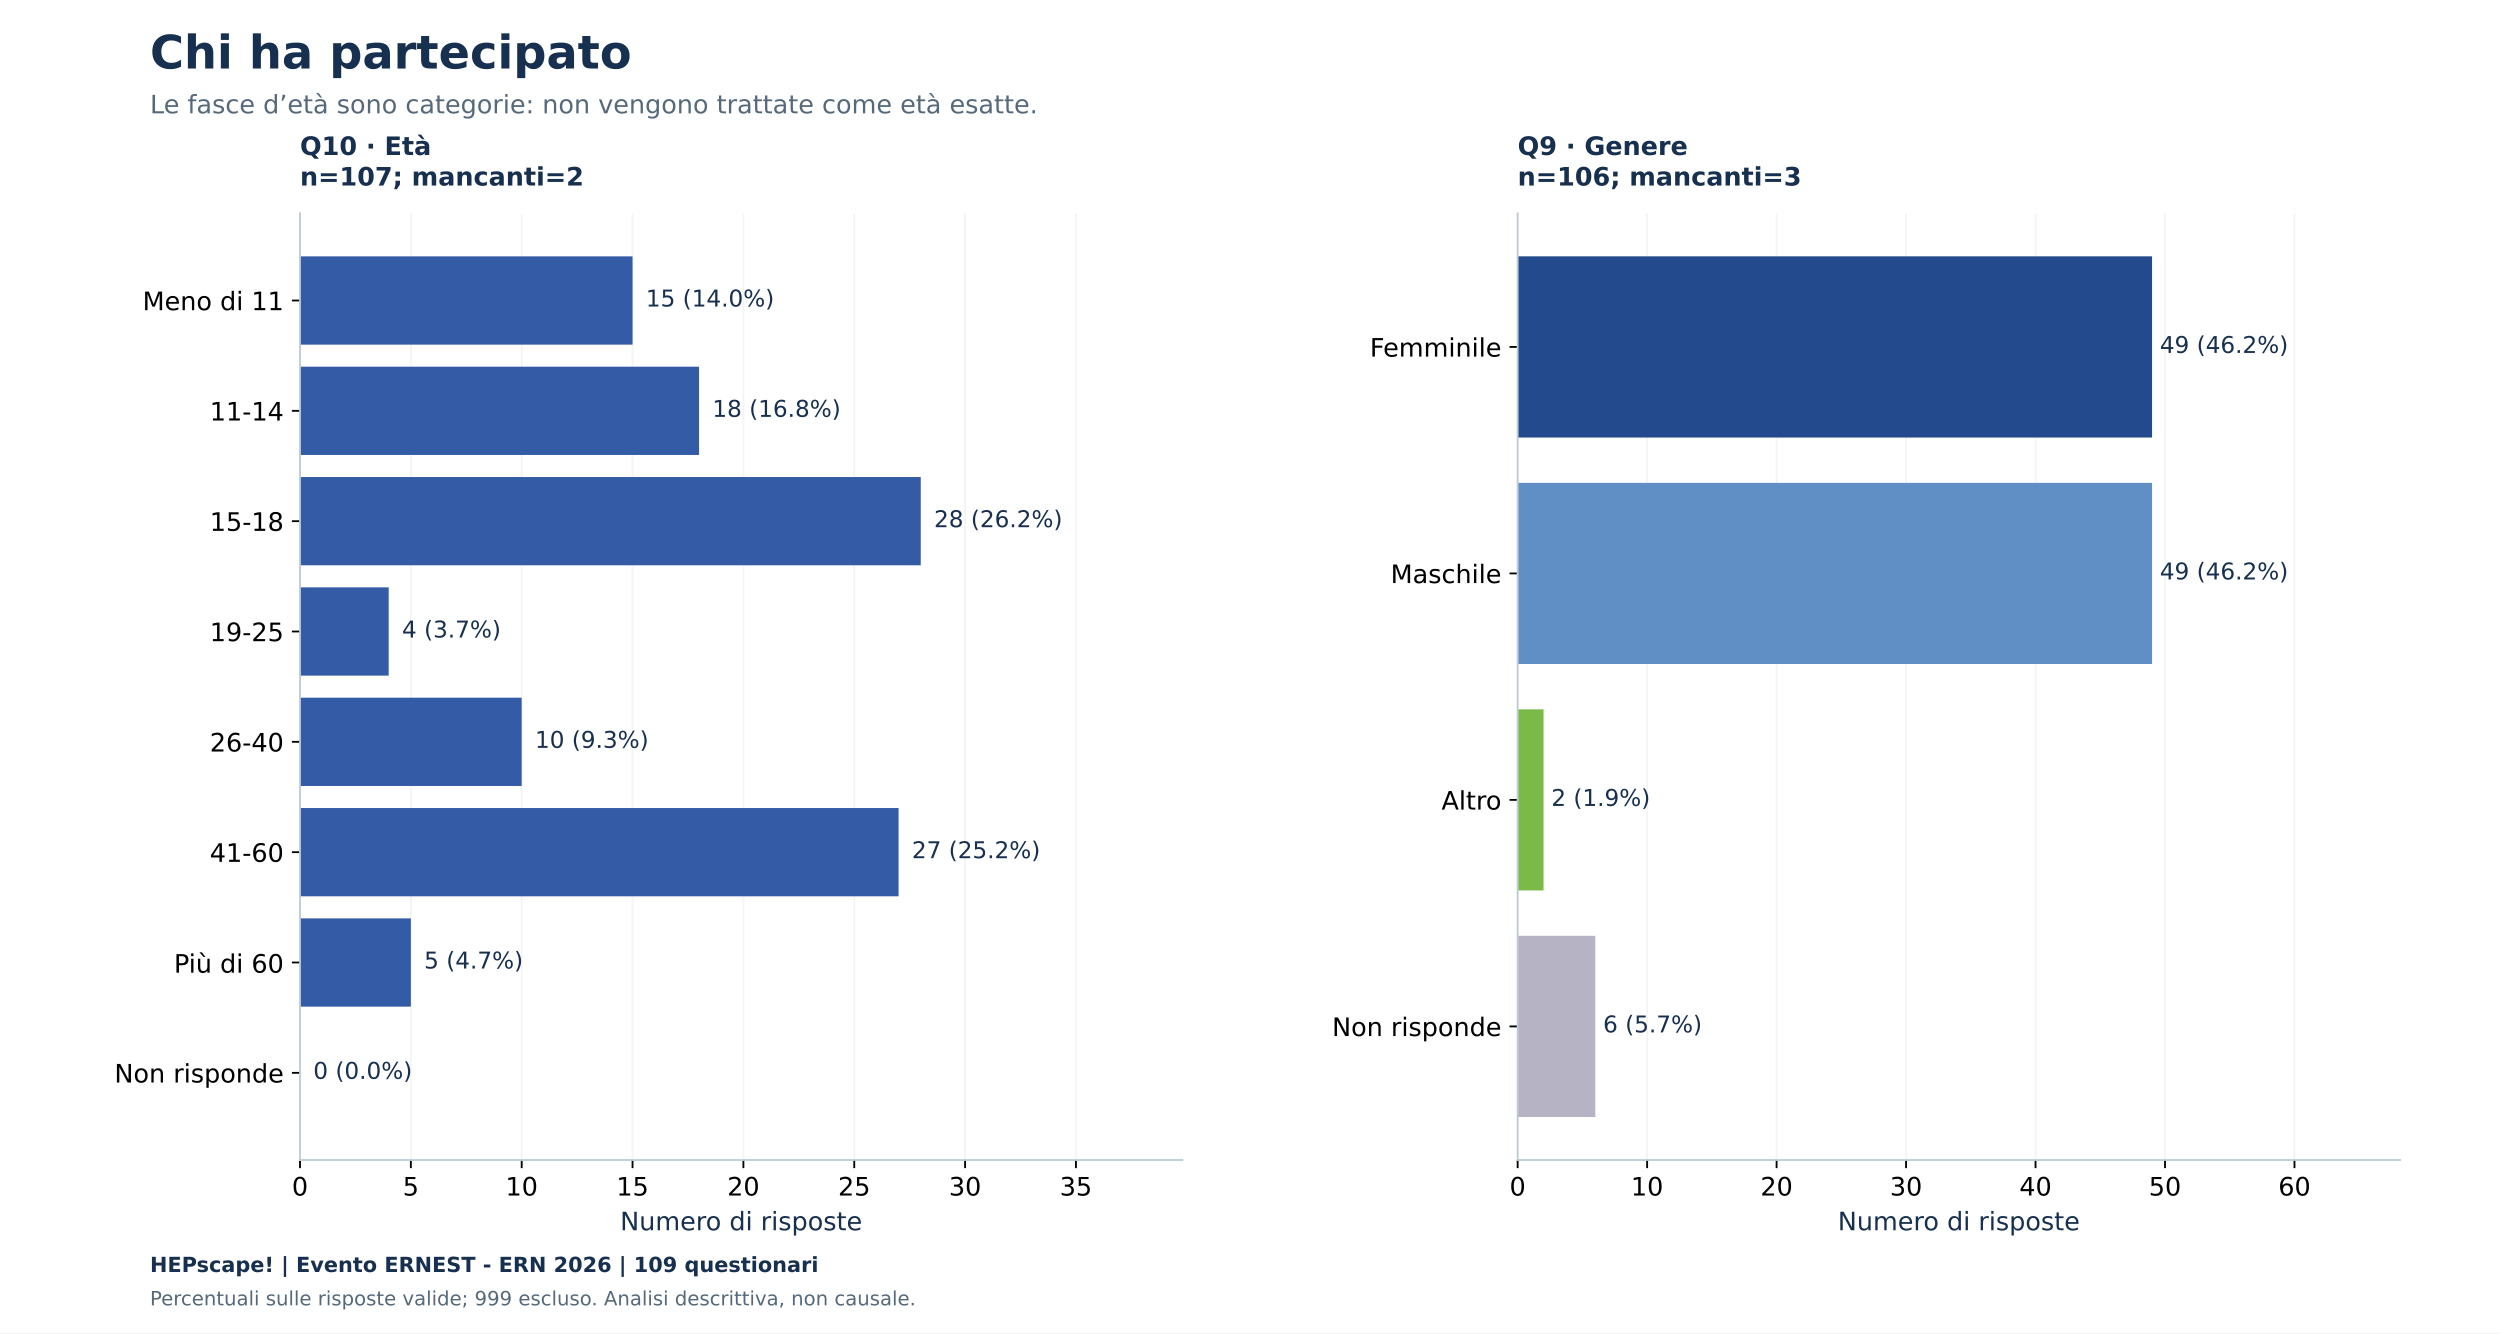
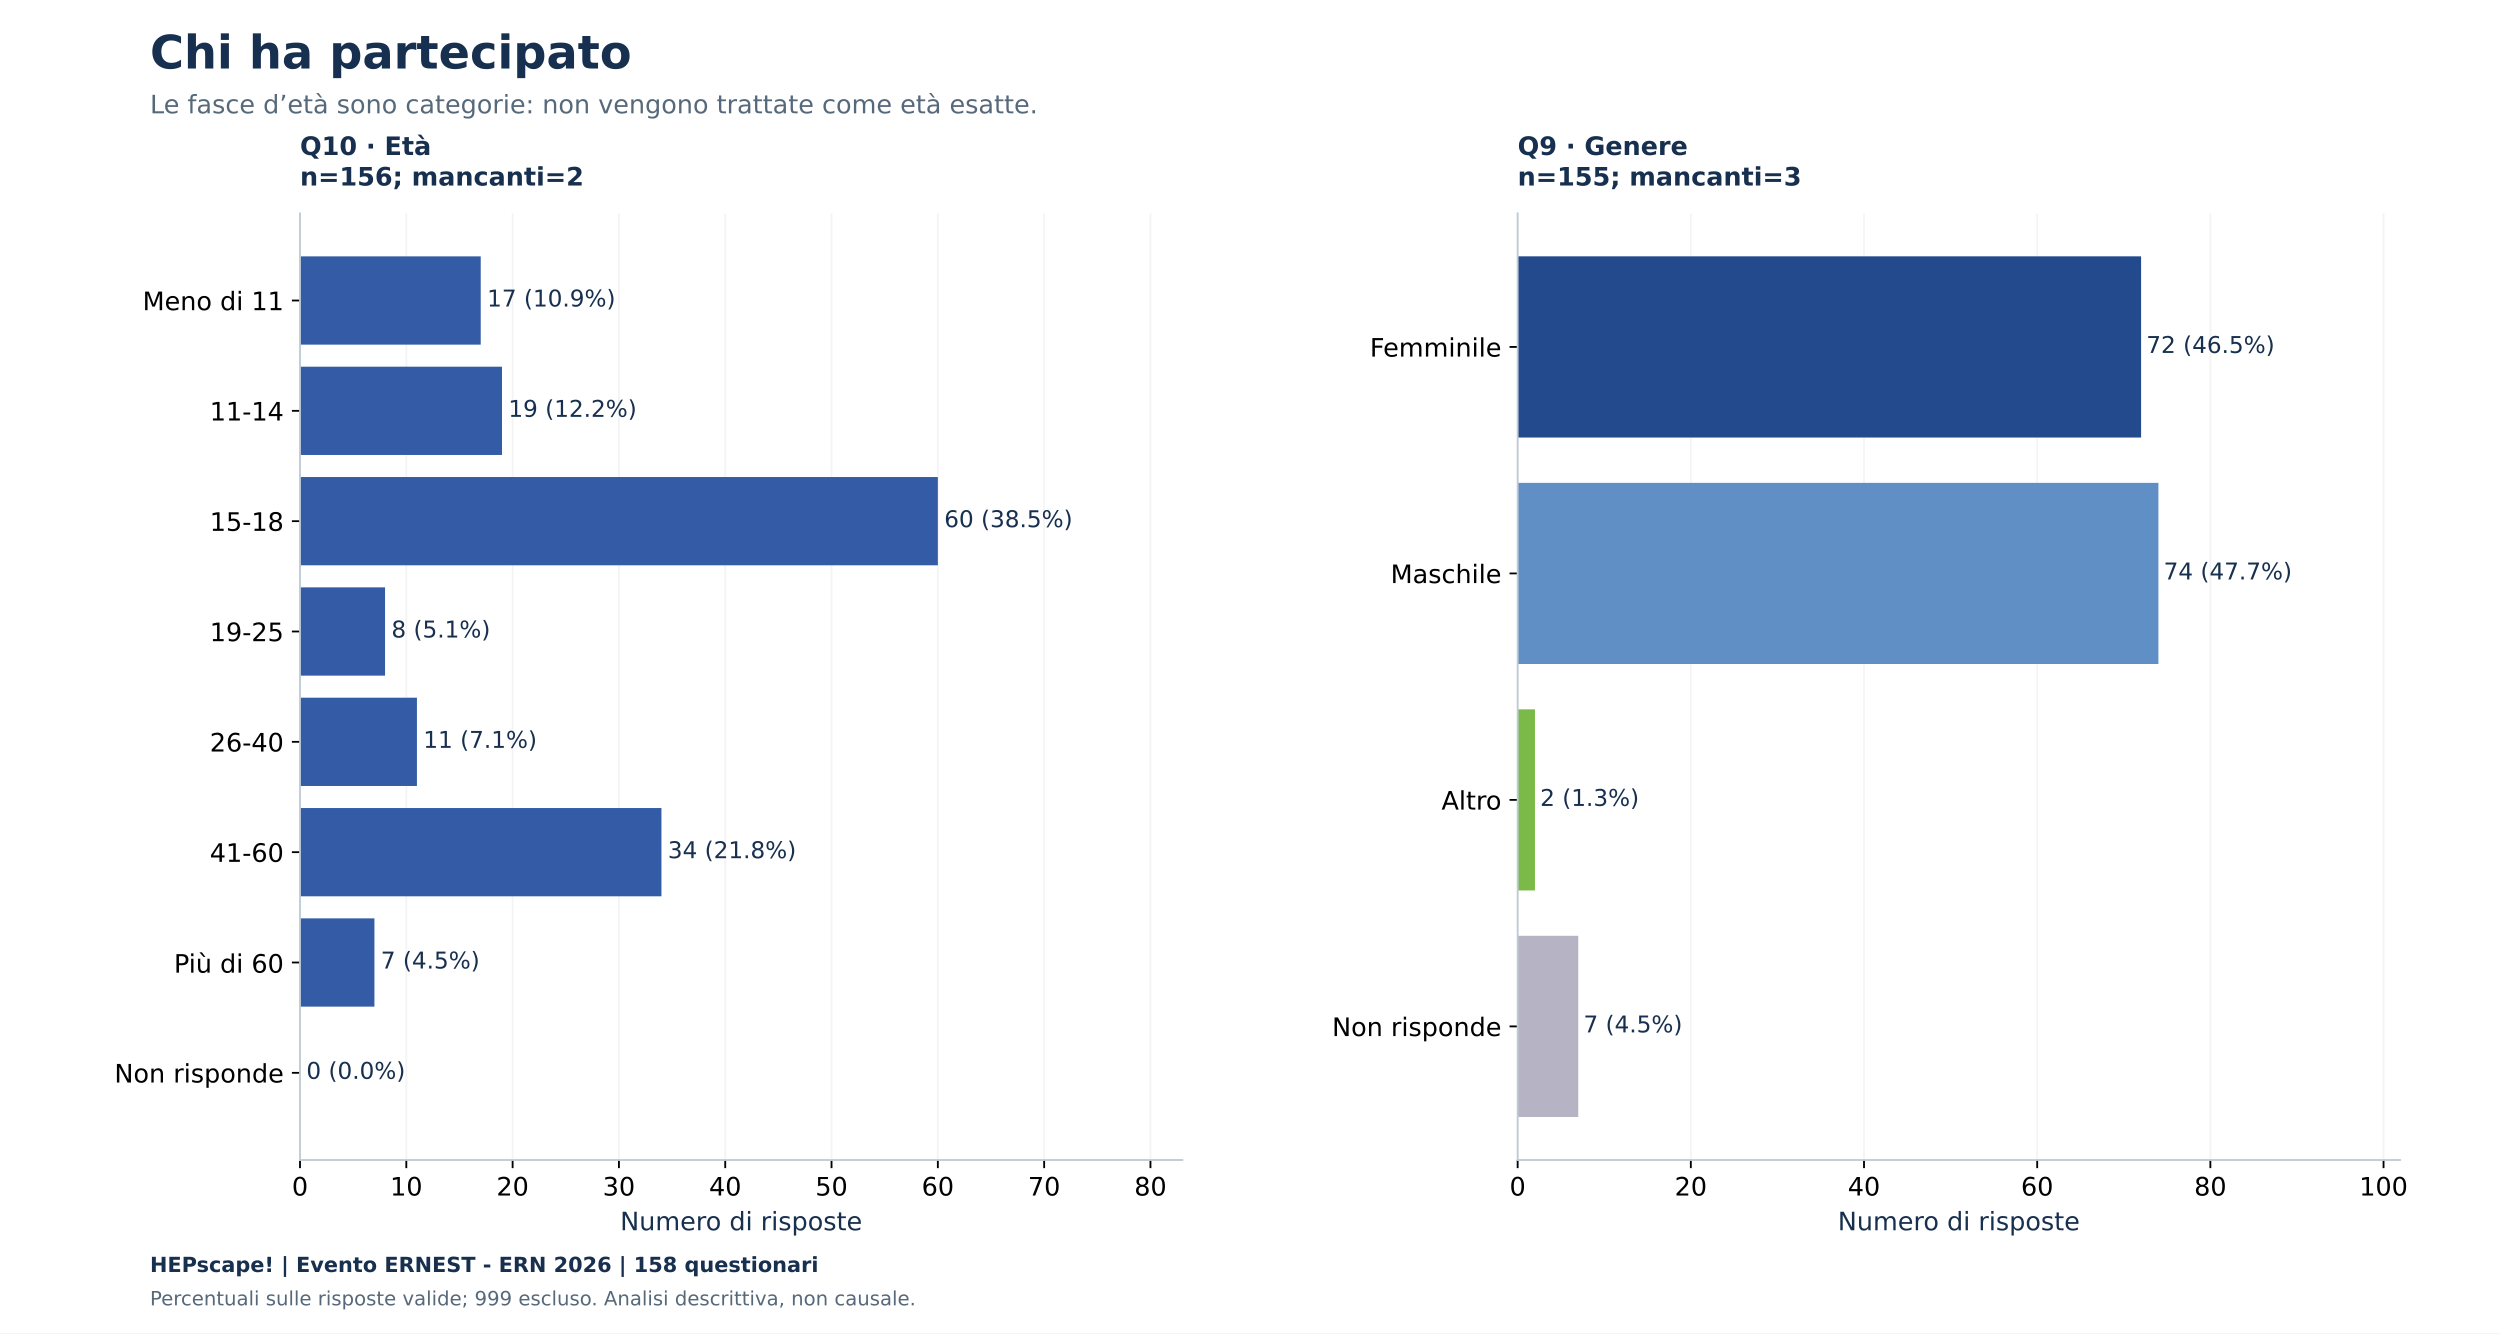
<svg xmlns="http://www.w3.org/2000/svg" xmlns:xlink="http://www.w3.org/1999/xlink" width="1080pt" height="576pt" viewBox="0 0 1080 576" version="1.1">
  <defs>
    <style type="text/css">*{stroke-linejoin: round; stroke-linecap: butt}</style>
  </defs>
  <g id="figure_1">
    <g id="patch_1">
      <path d="M 0 576  L 1080 576  L 1080 0  L 0 0  z " style="fill: #ffffff" />
    </g>
    <g id="axes_1">
      <g id="patch_2">
        <path d="M 129.6 501.12  L 510.776 501.12  L 510.776 92.16  L 129.6 92.16  z " style="fill: #ffffff" />
      </g>
      <g id="matplotlib.axis_1">
        <g id="xtick_1">
          <g id="line2d_1">
-             <path d="M 129.6 501.12  L 129.6 92.16  " clip-path="url(#p96bc0b0696)" style="fill: none; stroke: #b0b0b0; stroke-opacity: 0.13; stroke-width: 0.8; stroke-linecap: square" />
+             <path d="M 129.6 501.12  L 129.6 92.16  " clip-path="url(#p8349247cd6)" style="fill: none; stroke: #b0b0b0; stroke-opacity: 0.13; stroke-width: 0.8; stroke-linecap: square" />
          </g>
          <g id="line2d_2">
            <defs>
-               <path id="m8a4fae29ec" d="M 0 0  L 0 3.5  " style="stroke: #000000; stroke-width: 0.8" />
+               <path id="md4c131c190" d="M 0 0  L 0 3.5  " style="stroke: #000000; stroke-width: 0.8" />
            </defs>
            <g>
-               <use xlink:href="#m8a4fae29ec" x="129.6" y="501.12" style="stroke: #000000; stroke-width: 0.8" />
+               <use xlink:href="#md4c131c190" x="129.6" y="501.12" style="stroke: #000000; stroke-width: 0.8" />
            </g>
          </g>
          <g id="text_1">
            <text style="font-size: 11px; font-family: 'DejaVu Sans'; text-anchor: middle" x="129.6" y="516.477" transform="rotate(-0 129.6 516.4774)">0</text>
          </g>
        </g>
        <g id="xtick_2">
          <g id="line2d_3">
-             <path d="M 177.486 501.12  L 177.486 92.16  " clip-path="url(#p96bc0b0696)" style="fill: none; stroke: #b0b0b0; stroke-opacity: 0.13; stroke-width: 0.8; stroke-linecap: square" />
+             <path d="M 175.525 501.12  L 175.525 92.16  " clip-path="url(#p8349247cd6)" style="fill: none; stroke: #b0b0b0; stroke-opacity: 0.13; stroke-width: 0.8; stroke-linecap: square" />
          </g>
          <g id="line2d_4">
            <g>
-               <use xlink:href="#m8a4fae29ec" x="177.486" y="501.12" style="stroke: #000000; stroke-width: 0.8" />
+               <use xlink:href="#md4c131c190" x="175.525" y="501.12" style="stroke: #000000; stroke-width: 0.8" />
            </g>
          </g>
          <g id="text_2">
-             <text style="font-size: 11px; font-family: 'DejaVu Sans'; text-anchor: middle" x="177.486" y="516.477" transform="rotate(-0 177.4865 516.4774)">5</text>
+             <text style="font-size: 11px; font-family: 'DejaVu Sans'; text-anchor: middle" x="175.525" y="516.477" transform="rotate(-0 175.5249 516.4774)">10</text>
          </g>
        </g>
        <g id="xtick_3">
          <g id="line2d_5">
-             <path d="M 225.373 501.12  L 225.373 92.16  " clip-path="url(#p96bc0b0696)" style="fill: none; stroke: #b0b0b0; stroke-opacity: 0.13; stroke-width: 0.8; stroke-linecap: square" />
+             <path d="M 221.45 501.12  L 221.45 92.16  " clip-path="url(#p8349247cd6)" style="fill: none; stroke: #b0b0b0; stroke-opacity: 0.13; stroke-width: 0.8; stroke-linecap: square" />
          </g>
          <g id="line2d_6">
            <g>
-               <use xlink:href="#m8a4fae29ec" x="225.373" y="501.12" style="stroke: #000000; stroke-width: 0.8" />
+               <use xlink:href="#md4c131c190" x="221.45" y="501.12" style="stroke: #000000; stroke-width: 0.8" />
            </g>
          </g>
          <g id="text_3">
-             <text style="font-size: 11px; font-family: 'DejaVu Sans'; text-anchor: middle" x="225.373" y="516.477" transform="rotate(-0 225.373 516.4774)">10</text>
+             <text style="font-size: 11px; font-family: 'DejaVu Sans'; text-anchor: middle" x="221.45" y="516.477" transform="rotate(-0 221.4498 516.4774)">20</text>
          </g>
        </g>
        <g id="xtick_4">
          <g id="line2d_7">
-             <path d="M 273.259 501.12  L 273.259 92.16  " clip-path="url(#p96bc0b0696)" style="fill: none; stroke: #b0b0b0; stroke-opacity: 0.13; stroke-width: 0.8; stroke-linecap: square" />
+             <path d="M 267.375 501.12  L 267.375 92.16  " clip-path="url(#p8349247cd6)" style="fill: none; stroke: #b0b0b0; stroke-opacity: 0.13; stroke-width: 0.8; stroke-linecap: square" />
          </g>
          <g id="line2d_8">
            <g>
-               <use xlink:href="#m8a4fae29ec" x="273.259" y="501.12" style="stroke: #000000; stroke-width: 0.8" />
+               <use xlink:href="#md4c131c190" x="267.375" y="501.12" style="stroke: #000000; stroke-width: 0.8" />
            </g>
          </g>
          <g id="text_4">
-             <text style="font-size: 11px; font-family: 'DejaVu Sans'; text-anchor: middle" x="273.259" y="516.477" transform="rotate(-0 273.2595 516.4774)">15</text>
+             <text style="font-size: 11px; font-family: 'DejaVu Sans'; text-anchor: middle" x="267.375" y="516.477" transform="rotate(-0 267.3746 516.4774)">30</text>
          </g>
        </g>
        <g id="xtick_5">
          <g id="line2d_9">
-             <path d="M 321.146 501.12  L 321.146 92.16  " clip-path="url(#p96bc0b0696)" style="fill: none; stroke: #b0b0b0; stroke-opacity: 0.13; stroke-width: 0.8; stroke-linecap: square" />
+             <path d="M 313.3 501.12  L 313.3 92.16  " clip-path="url(#p8349247cd6)" style="fill: none; stroke: #b0b0b0; stroke-opacity: 0.13; stroke-width: 0.8; stroke-linecap: square" />
          </g>
          <g id="line2d_10">
            <g>
-               <use xlink:href="#m8a4fae29ec" x="321.146" y="501.12" style="stroke: #000000; stroke-width: 0.8" />
+               <use xlink:href="#md4c131c190" x="313.3" y="501.12" style="stroke: #000000; stroke-width: 0.8" />
            </g>
          </g>
          <g id="text_5">
-             <text style="font-size: 11px; font-family: 'DejaVu Sans'; text-anchor: middle" x="321.146" y="516.477" transform="rotate(-0 321.146 516.4774)">20</text>
+             <text style="font-size: 11px; font-family: 'DejaVu Sans'; text-anchor: middle" x="313.3" y="516.477" transform="rotate(-0 313.2995 516.4774)">40</text>
          </g>
        </g>
        <g id="xtick_6">
          <g id="line2d_11">
-             <path d="M 369.032 501.12  L 369.032 92.16  " clip-path="url(#p96bc0b0696)" style="fill: none; stroke: #b0b0b0; stroke-opacity: 0.13; stroke-width: 0.8; stroke-linecap: square" />
+             <path d="M 359.224 501.12  L 359.224 92.16  " clip-path="url(#p8349247cd6)" style="fill: none; stroke: #b0b0b0; stroke-opacity: 0.13; stroke-width: 0.8; stroke-linecap: square" />
          </g>
          <g id="line2d_12">
            <g>
-               <use xlink:href="#m8a4fae29ec" x="369.032" y="501.12" style="stroke: #000000; stroke-width: 0.8" />
+               <use xlink:href="#md4c131c190" x="359.224" y="501.12" style="stroke: #000000; stroke-width: 0.8" />
            </g>
          </g>
          <g id="text_6">
-             <text style="font-size: 11px; font-family: 'DejaVu Sans'; text-anchor: middle" x="369.032" y="516.477" transform="rotate(-0 369.0325 516.4774)">25</text>
+             <text style="font-size: 11px; font-family: 'DejaVu Sans'; text-anchor: middle" x="359.224" y="516.477" transform="rotate(-0 359.2244 516.4774)">50</text>
          </g>
        </g>
        <g id="xtick_7">
          <g id="line2d_13">
-             <path d="M 416.919 501.12  L 416.919 92.16  " clip-path="url(#p96bc0b0696)" style="fill: none; stroke: #b0b0b0; stroke-opacity: 0.13; stroke-width: 0.8; stroke-linecap: square" />
+             <path d="M 405.149 501.12  L 405.149 92.16  " clip-path="url(#p8349247cd6)" style="fill: none; stroke: #b0b0b0; stroke-opacity: 0.13; stroke-width: 0.8; stroke-linecap: square" />
          </g>
          <g id="line2d_14">
            <g>
-               <use xlink:href="#m8a4fae29ec" x="416.919" y="501.12" style="stroke: #000000; stroke-width: 0.8" />
+               <use xlink:href="#md4c131c190" x="405.149" y="501.12" style="stroke: #000000; stroke-width: 0.8" />
            </g>
          </g>
          <g id="text_7">
-             <text style="font-size: 11px; font-family: 'DejaVu Sans'; text-anchor: middle" x="416.919" y="516.477" transform="rotate(-0 416.9189 516.4774)">30</text>
+             <text style="font-size: 11px; font-family: 'DejaVu Sans'; text-anchor: middle" x="405.149" y="516.477" transform="rotate(-0 405.1493 516.4774)">60</text>
          </g>
        </g>
        <g id="xtick_8">
          <g id="line2d_15">
-             <path d="M 464.805 501.12  L 464.805 92.16  " clip-path="url(#p96bc0b0696)" style="fill: none; stroke: #b0b0b0; stroke-opacity: 0.13; stroke-width: 0.8; stroke-linecap: square" />
+             <path d="M 451.074 501.12  L 451.074 92.16  " clip-path="url(#p8349247cd6)" style="fill: none; stroke: #b0b0b0; stroke-opacity: 0.13; stroke-width: 0.8; stroke-linecap: square" />
          </g>
          <g id="line2d_16">
            <g>
-               <use xlink:href="#m8a4fae29ec" x="464.805" y="501.12" style="stroke: #000000; stroke-width: 0.8" />
+               <use xlink:href="#md4c131c190" x="451.074" y="501.12" style="stroke: #000000; stroke-width: 0.8" />
            </g>
          </g>
          <g id="text_8">
-             <text style="font-size: 11px; font-family: 'DejaVu Sans'; text-anchor: middle" x="464.805" y="516.477" transform="rotate(-0 464.8054 516.4774)">35</text>
-           </g>
-         </g>
-         <g id="text_9">
+             <text style="font-size: 11px; font-family: 'DejaVu Sans'; text-anchor: middle" x="451.074" y="516.477" transform="rotate(-0 451.0741 516.4774)">70</text>
+           </g>
+         </g>
+         <g id="xtick_9">
+           <g id="line2d_17">
+             <path d="M 496.999 501.12  L 496.999 92.16  " clip-path="url(#p8349247cd6)" style="fill: none; stroke: #b0b0b0; stroke-opacity: 0.13; stroke-width: 0.8; stroke-linecap: square" />
+           </g>
+           <g id="line2d_18">
+             <g>
+               <use xlink:href="#md4c131c190" x="496.999" y="501.12" style="stroke: #000000; stroke-width: 0.8" />
+             </g>
+           </g>
+           <g id="text_9">
+             <text style="font-size: 11px; font-family: 'DejaVu Sans'; text-anchor: middle" x="496.999" y="516.477" transform="rotate(-0 496.999 516.4774)">80</text>
+           </g>
+         </g>
+         <g id="text_10">
          <text style="font-size: 11px; font-family: 'DejaVu Sans'; text-anchor: middle; fill: #18304f" x="320.188" y="531.478" transform="rotate(-0 320.1882 531.4783)">Numero di risposte</text>
        </g>
      </g>
      <g id="matplotlib.axis_2">
        <g id="ytick_1">
-           <g id="line2d_17">
+           <g id="line2d_19">
            <defs>
-               <path id="m8a1e79cef9" d="M 0 0  L -3.5 0  " style="stroke: #000000; stroke-width: 0.8" />
+               <path id="m7098bf97a2" d="M 0 0  L -3.5 0  " style="stroke: #000000; stroke-width: 0.8" />
            </defs>
            <g>
-               <use xlink:href="#m8a1e79cef9" x="129.6" y="129.815" style="stroke: #000000; stroke-width: 0.8" />
-             </g>
-           </g>
-           <g id="text_10">
+               <use xlink:href="#m7098bf97a2" x="129.6" y="129.815" style="stroke: #000000; stroke-width: 0.8" />
+             </g>
+           </g>
+           <g id="text_11">
            <text style="font-size: 11px; font-family: 'DejaVu Sans'; text-anchor: end" x="122.6" y="133.994" transform="rotate(-0 122.6 133.994)">Meno di 11</text>
          </g>
        </g>
        <g id="ytick_2">
-           <g id="line2d_18">
-             <g>
-               <use xlink:href="#m8a1e79cef9" x="129.6" y="177.479" style="stroke: #000000; stroke-width: 0.8" />
-             </g>
-           </g>
-           <g id="text_11">
+           <g id="line2d_20">
+             <g>
+               <use xlink:href="#m7098bf97a2" x="129.6" y="177.479" style="stroke: #000000; stroke-width: 0.8" />
+             </g>
+           </g>
+           <g id="text_12">
            <text style="font-size: 11px; font-family: 'DejaVu Sans'; text-anchor: end" x="122.6" y="181.658" transform="rotate(-0 122.6 181.6579)">11-14</text>
          </g>
        </g>
        <g id="ytick_3">
-           <g id="line2d_19">
-             <g>
-               <use xlink:href="#m8a1e79cef9" x="129.6" y="225.143" style="stroke: #000000; stroke-width: 0.8" />
-             </g>
-           </g>
-           <g id="text_12">
+           <g id="line2d_21">
+             <g>
+               <use xlink:href="#m7098bf97a2" x="129.6" y="225.143" style="stroke: #000000; stroke-width: 0.8" />
+             </g>
+           </g>
+           <g id="text_13">
            <text style="font-size: 11px; font-family: 'DejaVu Sans'; text-anchor: end" x="122.6" y="229.322" transform="rotate(-0 122.6 229.3222)">15-18</text>
          </g>
        </g>
        <g id="ytick_4">
-           <g id="line2d_20">
-             <g>
-               <use xlink:href="#m8a1e79cef9" x="129.6" y="272.808" style="stroke: #000000; stroke-width: 0.8" />
-             </g>
-           </g>
-           <g id="text_13">
+           <g id="line2d_22">
+             <g>
+               <use xlink:href="#m7098bf97a2" x="129.6" y="272.808" style="stroke: #000000; stroke-width: 0.8" />
+             </g>
+           </g>
+           <g id="text_14">
            <text style="font-size: 11px; font-family: 'DejaVu Sans'; text-anchor: end" x="122.6" y="276.987" transform="rotate(-0 122.6 276.9865)">19-25</text>
          </g>
        </g>
        <g id="ytick_5">
-           <g id="line2d_21">
-             <g>
-               <use xlink:href="#m8a1e79cef9" x="129.6" y="320.472" style="stroke: #000000; stroke-width: 0.8" />
-             </g>
-           </g>
-           <g id="text_14">
+           <g id="line2d_23">
+             <g>
+               <use xlink:href="#m7098bf97a2" x="129.6" y="320.472" style="stroke: #000000; stroke-width: 0.8" />
+             </g>
+           </g>
+           <g id="text_15">
            <text style="font-size: 11px; font-family: 'DejaVu Sans'; text-anchor: end" x="122.6" y="324.651" transform="rotate(-0 122.6 324.6509)">26-40</text>
          </g>
        </g>
        <g id="ytick_6">
-           <g id="line2d_22">
-             <g>
-               <use xlink:href="#m8a1e79cef9" x="129.6" y="368.137" style="stroke: #000000; stroke-width: 0.8" />
-             </g>
-           </g>
-           <g id="text_15">
+           <g id="line2d_24">
+             <g>
+               <use xlink:href="#m7098bf97a2" x="129.6" y="368.137" style="stroke: #000000; stroke-width: 0.8" />
+             </g>
+           </g>
+           <g id="text_16">
            <text style="font-size: 11px; font-family: 'DejaVu Sans'; text-anchor: end" x="122.6" y="372.315" transform="rotate(-0 122.6 372.3152)">41-60</text>
          </g>
        </g>
        <g id="ytick_7">
-           <g id="line2d_23">
-             <g>
-               <use xlink:href="#m8a1e79cef9" x="129.6" y="415.801" style="stroke: #000000; stroke-width: 0.8" />
-             </g>
-           </g>
-           <g id="text_16">
+           <g id="line2d_25">
+             <g>
+               <use xlink:href="#m7098bf97a2" x="129.6" y="415.801" style="stroke: #000000; stroke-width: 0.8" />
+             </g>
+           </g>
+           <g id="text_17">
            <text style="font-size: 11px; font-family: 'DejaVu Sans'; text-anchor: end" x="122.6" y="420.2" transform="rotate(-0 122.6 420.2)">Più di 60</text>
          </g>
        </g>
        <g id="ytick_8">
-           <g id="line2d_24">
-             <g>
-               <use xlink:href="#m8a1e79cef9" x="129.6" y="463.465" style="stroke: #000000; stroke-width: 0.8" />
-             </g>
-           </g>
-           <g id="text_17">
+           <g id="line2d_26">
+             <g>
+               <use xlink:href="#m7098bf97a2" x="129.6" y="463.465" style="stroke: #000000; stroke-width: 0.8" />
+             </g>
+           </g>
+           <g id="text_18">
            <text style="font-size: 11px; font-family: 'DejaVu Sans'; text-anchor: end" x="122.6" y="467.644" transform="rotate(-0 122.6 467.6443)">Non risponde</text>
          </g>
        </g>
      </g>
      <g id="patch_3">
-         <path d="M 129.6 110.749  L 273.259 110.749  L 273.259 148.881  L 129.6 148.881  z " clip-path="url(#p96bc0b0696)" style="fill: #335ba6" />
+         <path d="M 129.6 110.749  L 207.672 110.749  L 207.672 148.881  L 129.6 148.881  z " clip-path="url(#p8349247cd6)" style="fill: #335ba6" />
      </g>
      <g id="patch_4">
-         <path d="M 129.6 158.413  L 301.991 158.413  L 301.991 196.545  L 129.6 196.545  z " clip-path="url(#p96bc0b0696)" style="fill: #335ba6" />
+         <path d="M 129.6 158.413  L 216.857 158.413  L 216.857 196.545  L 129.6 196.545  z " clip-path="url(#p8349247cd6)" style="fill: #335ba6" />
      </g>
      <g id="patch_5">
-         <path d="M 129.6 206.078  L 397.764 206.078  L 397.764 244.209  L 129.6 244.209  z " clip-path="url(#p96bc0b0696)" style="fill: #335ba6" />
+         <path d="M 129.6 206.078  L 405.149 206.078  L 405.149 244.209  L 129.6 244.209  z " clip-path="url(#p8349247cd6)" style="fill: #335ba6" />
      </g>
      <g id="patch_6">
-         <path d="M 129.6 253.742  L 167.909 253.742  L 167.909 291.874  L 129.6 291.874  z " clip-path="url(#p96bc0b0696)" style="fill: #335ba6" />
+         <path d="M 129.6 253.742  L 166.34 253.742  L 166.34 291.874  L 129.6 291.874  z " clip-path="url(#p8349247cd6)" style="fill: #335ba6" />
      </g>
      <g id="patch_7">
-         <path d="M 129.6 301.406  L 225.373 301.406  L 225.373 339.538  L 129.6 339.538  z " clip-path="url(#p96bc0b0696)" style="fill: #335ba6" />
+         <path d="M 129.6 301.406  L 180.117 301.406  L 180.117 339.538  L 129.6 339.538  z " clip-path="url(#p8349247cd6)" style="fill: #335ba6" />
      </g>
      <g id="patch_8">
-         <path d="M 129.6 349.071  L 388.187 349.071  L 388.187 387.202  L 129.6 387.202  z " clip-path="url(#p96bc0b0696)" style="fill: #335ba6" />
+         <path d="M 129.6 349.071  L 285.745 349.071  L 285.745 387.202  L 129.6 387.202  z " clip-path="url(#p8349247cd6)" style="fill: #335ba6" />
      </g>
      <g id="patch_9">
-         <path d="M 129.6 396.735  L 177.486 396.735  L 177.486 434.867  L 129.6 434.867  z " clip-path="url(#p96bc0b0696)" style="fill: #335ba6" />
+         <path d="M 129.6 396.735  L 161.747 396.735  L 161.747 434.867  L 129.6 434.867  z " clip-path="url(#p8349247cd6)" style="fill: #335ba6" />
      </g>
      <g id="patch_10">
-         <path d="M 129.6 444.399  L 129.6 444.399  L 129.6 482.531  L 129.6 482.531  z " clip-path="url(#p96bc0b0696)" style="fill: #335ba6" />
+         <path d="M 129.6 444.399  L 129.6 444.399  L 129.6 482.531  L 129.6 482.531  z " clip-path="url(#p8349247cd6)" style="fill: #335ba6" />
      </g>
      <g id="patch_11">
        <path d="M 129.6 501.12  L 129.6 92.16  " style="fill: none; stroke: #becbd5; stroke-width: 0.8; stroke-linejoin: miter; stroke-linecap: square" />
      </g>
      <g id="patch_12">
        <path d="M 129.6 501.12  L 510.776 501.12  " style="fill: none; stroke: #becbd5; stroke-width: 0.8; stroke-linejoin: miter; stroke-linecap: square" />
      </g>
-       <g id="text_18">
-         <text style="font-size: 10px; font-family: 'DejaVu Sans'; text-anchor: start; fill: #18304f" x="279.006" y="132.412" transform="rotate(-0 279.0059 132.4125)">15  (14.0%)</text>
-       </g>
      <g id="text_19">
-         <text style="font-size: 10px; font-family: 'DejaVu Sans'; text-anchor: start; fill: #18304f" x="307.738" y="180.077" transform="rotate(-0 307.7377 180.0768)">18  (16.8%)</text>
+         <text style="font-size: 10px; font-family: 'DejaVu Sans'; text-anchor: start; fill: #18304f" x="210.428" y="132.412" transform="rotate(-0 210.4278 132.4125)">17  (10.9%)</text>
      </g>
      <g id="text_20">
-         <text style="font-size: 10px; font-family: 'DejaVu Sans'; text-anchor: start; fill: #18304f" x="403.511" y="227.741" transform="rotate(-0 403.5107 227.7412)">28  (26.2%)</text>
+         <text style="font-size: 10px; font-family: 'DejaVu Sans'; text-anchor: start; fill: #18304f" x="219.613" y="180.077" transform="rotate(-0 219.6128 180.0768)">19  (12.2%)</text>
      </g>
      <g id="text_21">
-         <text style="font-size: 10px; font-family: 'DejaVu Sans'; text-anchor: start; fill: #18304f" x="173.656" y="275.405" transform="rotate(-0 173.6556 275.4055)">4  (3.7%)</text>
+         <text style="font-size: 10px; font-family: 'DejaVu Sans'; text-anchor: start; fill: #18304f" x="407.905" y="227.741" transform="rotate(-0 407.9047 227.7412)">60  (38.5%)</text>
      </g>
      <g id="text_22">
-         <text style="font-size: 10px; font-family: 'DejaVu Sans'; text-anchor: start; fill: #18304f" x="231.119" y="323.07" transform="rotate(-0 231.1194 323.0698)">10  (9.3%)</text>
+         <text style="font-size: 10px; font-family: 'DejaVu Sans'; text-anchor: start; fill: #18304f" x="169.095" y="275.405" transform="rotate(-0 169.0954 275.4055)">8  (5.1%)</text>
      </g>
      <g id="text_23">
-         <text style="font-size: 10px; font-family: 'DejaVu Sans'; text-anchor: start; fill: #18304f" x="393.933" y="370.734" transform="rotate(-0 393.9334 370.7342)">27  (25.2%)</text>
+         <text style="font-size: 10px; font-family: 'DejaVu Sans'; text-anchor: start; fill: #18304f" x="182.873" y="323.07" transform="rotate(-0 182.8729 323.0698)">11  (7.1%)</text>
      </g>
      <g id="text_24">
-         <text style="font-size: 10px; font-family: 'DejaVu Sans'; text-anchor: start; fill: #18304f" x="183.233" y="418.398" transform="rotate(-0 183.2329 418.3985)">5  (4.7%)</text>
+         <text style="font-size: 10px; font-family: 'DejaVu Sans'; text-anchor: start; fill: #18304f" x="288.5" y="370.734" transform="rotate(-0 288.5001 370.7342)">34  (21.8%)</text>
      </g>
      <g id="text_25">
-         <text style="font-size: 10px; font-family: 'DejaVu Sans'; text-anchor: start; fill: #18304f" x="135.346" y="466.063" transform="rotate(-0 135.3464 466.0628)">0  (0.0%)</text>
+         <text style="font-size: 10px; font-family: 'DejaVu Sans'; text-anchor: start; fill: #18304f" x="164.503" y="418.398" transform="rotate(-0 164.5029 418.3985)">7  (4.5%)</text>
      </g>
      <g id="text_26">
+         <text style="font-size: 10px; font-family: 'DejaVu Sans'; text-anchor: start; fill: #18304f" x="132.355" y="466.063" transform="rotate(-0 132.3555 466.0628)">0  (0.0%)</text>
+       </g>
+       <g id="text_27">
        <text style="font-weight: 700; font-size: 11px; font-family: 'DejaVu Sans'; fill: #18304f" transform="translate(129.6 66.95699)">Q10 · Età</text>
-         <text style="font-weight: 700; font-size: 11px; font-family: 'DejaVu Sans'; fill: #18304f" transform="translate(129.6 80.16)">n=107; mancanti=2</text>
+         <text style="font-weight: 700; font-size: 11px; font-family: 'DejaVu Sans'; fill: #18304f" transform="translate(129.6 80.16)">n=156; mancanti=2</text>
      </g>
    </g>
    <g id="axes_2">
      <g id="patch_13">
        <path d="M 655.624 501.12  L 1036.8 501.12  L 1036.8 92.16  L 655.624 92.16  z " style="fill: #ffffff" />
      </g>
      <g id="matplotlib.axis_3">
-         <g id="xtick_9">
-           <g id="line2d_25">
-             <path d="M 655.624 501.12  L 655.624 92.16  " clip-path="url(#p8edfbb668d)" style="fill: none; stroke: #b0b0b0; stroke-opacity: 0.13; stroke-width: 0.8; stroke-linecap: square" />
-           </g>
-           <g id="line2d_26">
-             <g>
-               <use xlink:href="#m8a4fae29ec" x="655.624" y="501.12" style="stroke: #000000; stroke-width: 0.8" />
-             </g>
-           </g>
-           <g id="text_27">
-             <text style="font-size: 11px; font-family: 'DejaVu Sans'; text-anchor: middle" x="655.624" y="516.477" transform="rotate(-0 655.6235 516.4774)">0</text>
-           </g>
-         </g>
        <g id="xtick_10">
          <g id="line2d_27">
-             <path d="M 711.556 501.12  L 711.556 92.16  " clip-path="url(#p8edfbb668d)" style="fill: none; stroke: #b0b0b0; stroke-opacity: 0.13; stroke-width: 0.8; stroke-linecap: square" />
+             <path d="M 655.624 501.12  L 655.624 92.16  " clip-path="url(#pbf74d6302a)" style="fill: none; stroke: #b0b0b0; stroke-opacity: 0.13; stroke-width: 0.8; stroke-linecap: square" />
          </g>
          <g id="line2d_28">
            <g>
-               <use xlink:href="#m8a4fae29ec" x="711.556" y="501.12" style="stroke: #000000; stroke-width: 0.8" />
+               <use xlink:href="#md4c131c190" x="655.624" y="501.12" style="stroke: #000000; stroke-width: 0.8" />
            </g>
          </g>
          <g id="text_28">
-             <text style="font-size: 11px; font-family: 'DejaVu Sans'; text-anchor: middle" x="711.556" y="516.477" transform="rotate(-0 711.5555 516.4774)">10</text>
+             <text style="font-size: 11px; font-family: 'DejaVu Sans'; text-anchor: middle" x="655.624" y="516.477" transform="rotate(-0 655.6235 516.4774)">0</text>
          </g>
        </g>
        <g id="xtick_11">
          <g id="line2d_29">
-             <path d="M 767.487 501.12  L 767.487 92.16  " clip-path="url(#p8edfbb668d)" style="fill: none; stroke: #b0b0b0; stroke-opacity: 0.13; stroke-width: 0.8; stroke-linecap: square" />
+             <path d="M 730.437 501.12  L 730.437 92.16  " clip-path="url(#pbf74d6302a)" style="fill: none; stroke: #b0b0b0; stroke-opacity: 0.13; stroke-width: 0.8; stroke-linecap: square" />
          </g>
          <g id="line2d_30">
            <g>
-               <use xlink:href="#m8a4fae29ec" x="767.487" y="501.12" style="stroke: #000000; stroke-width: 0.8" />
+               <use xlink:href="#md4c131c190" x="730.437" y="501.12" style="stroke: #000000; stroke-width: 0.8" />
            </g>
          </g>
          <g id="text_29">
-             <text style="font-size: 11px; font-family: 'DejaVu Sans'; text-anchor: middle" x="767.487" y="516.477" transform="rotate(-0 767.4875 516.4774)">20</text>
+             <text style="font-size: 11px; font-family: 'DejaVu Sans'; text-anchor: middle" x="730.437" y="516.477" transform="rotate(-0 730.4374 516.4774)">20</text>
          </g>
        </g>
        <g id="xtick_12">
          <g id="line2d_31">
-             <path d="M 823.419 501.12  L 823.419 92.16  " clip-path="url(#p8edfbb668d)" style="fill: none; stroke: #b0b0b0; stroke-opacity: 0.13; stroke-width: 0.8; stroke-linecap: square" />
+             <path d="M 805.251 501.12  L 805.251 92.16  " clip-path="url(#pbf74d6302a)" style="fill: none; stroke: #b0b0b0; stroke-opacity: 0.13; stroke-width: 0.8; stroke-linecap: square" />
          </g>
          <g id="line2d_32">
            <g>
-               <use xlink:href="#m8a4fae29ec" x="823.419" y="501.12" style="stroke: #000000; stroke-width: 0.8" />
+               <use xlink:href="#md4c131c190" x="805.251" y="501.12" style="stroke: #000000; stroke-width: 0.8" />
            </g>
          </g>
          <g id="text_30">
-             <text style="font-size: 11px; font-family: 'DejaVu Sans'; text-anchor: middle" x="823.419" y="516.477" transform="rotate(-0 823.4195 516.4774)">30</text>
+             <text style="font-size: 11px; font-family: 'DejaVu Sans'; text-anchor: middle" x="805.251" y="516.477" transform="rotate(-0 805.2512 516.4774)">40</text>
          </g>
        </g>
        <g id="xtick_13">
          <g id="line2d_33">
-             <path d="M 879.351 501.12  L 879.351 92.16  " clip-path="url(#p8edfbb668d)" style="fill: none; stroke: #b0b0b0; stroke-opacity: 0.13; stroke-width: 0.8; stroke-linecap: square" />
+             <path d="M 880.065 501.12  L 880.065 92.16  " clip-path="url(#pbf74d6302a)" style="fill: none; stroke: #b0b0b0; stroke-opacity: 0.13; stroke-width: 0.8; stroke-linecap: square" />
          </g>
          <g id="line2d_34">
            <g>
-               <use xlink:href="#m8a4fae29ec" x="879.351" y="501.12" style="stroke: #000000; stroke-width: 0.8" />
+               <use xlink:href="#md4c131c190" x="880.065" y="501.12" style="stroke: #000000; stroke-width: 0.8" />
            </g>
          </g>
          <g id="text_31">
-             <text style="font-size: 11px; font-family: 'DejaVu Sans'; text-anchor: middle" x="879.351" y="516.477" transform="rotate(-0 879.3515 516.4774)">40</text>
+             <text style="font-size: 11px; font-family: 'DejaVu Sans'; text-anchor: middle" x="880.065" y="516.477" transform="rotate(-0 880.065 516.4774)">60</text>
          </g>
        </g>
        <g id="xtick_14">
          <g id="line2d_35">
-             <path d="M 935.283 501.12  L 935.283 92.16  " clip-path="url(#p8edfbb668d)" style="fill: none; stroke: #b0b0b0; stroke-opacity: 0.13; stroke-width: 0.8; stroke-linecap: square" />
+             <path d="M 954.879 501.12  L 954.879 92.16  " clip-path="url(#pbf74d6302a)" style="fill: none; stroke: #b0b0b0; stroke-opacity: 0.13; stroke-width: 0.8; stroke-linecap: square" />
          </g>
          <g id="line2d_36">
            <g>
-               <use xlink:href="#m8a4fae29ec" x="935.283" y="501.12" style="stroke: #000000; stroke-width: 0.8" />
+               <use xlink:href="#md4c131c190" x="954.879" y="501.12" style="stroke: #000000; stroke-width: 0.8" />
            </g>
          </g>
          <g id="text_32">
-             <text style="font-size: 11px; font-family: 'DejaVu Sans'; text-anchor: middle" x="935.283" y="516.477" transform="rotate(-0 935.2834 516.4774)">50</text>
+             <text style="font-size: 11px; font-family: 'DejaVu Sans'; text-anchor: middle" x="954.879" y="516.477" transform="rotate(-0 954.8789 516.4774)">80</text>
          </g>
        </g>
        <g id="xtick_15">
          <g id="line2d_37">
-             <path d="M 991.215 501.12  L 991.215 92.16  " clip-path="url(#p8edfbb668d)" style="fill: none; stroke: #b0b0b0; stroke-opacity: 0.13; stroke-width: 0.8; stroke-linecap: square" />
+             <path d="M 1029.693 501.12  L 1029.693 92.16  " clip-path="url(#pbf74d6302a)" style="fill: none; stroke: #b0b0b0; stroke-opacity: 0.13; stroke-width: 0.8; stroke-linecap: square" />
          </g>
          <g id="line2d_38">
            <g>
-               <use xlink:href="#m8a4fae29ec" x="991.215" y="501.12" style="stroke: #000000; stroke-width: 0.8" />
+               <use xlink:href="#md4c131c190" x="1029.693" y="501.12" style="stroke: #000000; stroke-width: 0.8" />
            </g>
          </g>
          <g id="text_33">
-             <text style="font-size: 11px; font-family: 'DejaVu Sans'; text-anchor: middle" x="991.215" y="516.477" transform="rotate(-0 991.2154 516.4774)">60</text>
+             <text style="font-size: 11px; font-family: 'DejaVu Sans'; text-anchor: middle" x="1029.693" y="516.477" transform="rotate(-0 1029.693 516.4774)">100</text>
          </g>
        </g>
        <g id="text_34">
          <text style="font-size: 11px; font-family: 'DejaVu Sans'; text-anchor: middle; fill: #18304f" x="846.212" y="531.478" transform="rotate(-0 846.2118 531.4783)">Numero di risposte</text>
        </g>
      </g>
      <g id="matplotlib.axis_4">
        <g id="ytick_9">
          <g id="line2d_39">
            <g>
-               <use xlink:href="#m8a1e79cef9" x="655.624" y="149.884" style="stroke: #000000; stroke-width: 0.8" />
+               <use xlink:href="#m7098bf97a2" x="655.624" y="149.884" style="stroke: #000000; stroke-width: 0.8" />
            </g>
          </g>
          <g id="text_35">
            <text style="font-size: 11px; font-family: 'DejaVu Sans'; text-anchor: end" x="648.624" y="154.063" transform="rotate(-0 648.6235 154.0632)">Femminile</text>
          </g>
        </g>
        <g id="ytick_10">
          <g id="line2d_40">
            <g>
-               <use xlink:href="#m8a1e79cef9" x="655.624" y="247.721" style="stroke: #000000; stroke-width: 0.8" />
+               <use xlink:href="#m7098bf97a2" x="655.624" y="247.721" style="stroke: #000000; stroke-width: 0.8" />
            </g>
          </g>
          <g id="text_36">
            <text style="font-size: 11px; font-family: 'DejaVu Sans'; text-anchor: end" x="648.624" y="251.9" transform="rotate(-0 648.6235 251.9005)">Maschile</text>
          </g>
        </g>
        <g id="ytick_11">
          <g id="line2d_41">
            <g>
-               <use xlink:href="#m8a1e79cef9" x="655.624" y="345.559" style="stroke: #000000; stroke-width: 0.8" />
+               <use xlink:href="#m7098bf97a2" x="655.624" y="345.559" style="stroke: #000000; stroke-width: 0.8" />
            </g>
          </g>
          <g id="text_37">
            <text style="font-size: 11px; font-family: 'DejaVu Sans'; text-anchor: end" x="648.624" y="349.738" transform="rotate(-0 648.6235 349.7378)">Altro</text>
          </g>
        </g>
        <g id="ytick_12">
          <g id="line2d_42">
            <g>
-               <use xlink:href="#m8a1e79cef9" x="655.624" y="443.396" style="stroke: #000000; stroke-width: 0.8" />
+               <use xlink:href="#m7098bf97a2" x="655.624" y="443.396" style="stroke: #000000; stroke-width: 0.8" />
            </g>
          </g>
          <g id="text_38">
            <text style="font-size: 11px; font-family: 'DejaVu Sans'; text-anchor: end" x="648.624" y="447.575" transform="rotate(-0 648.6235 447.5751)">Non risponde</text>
          </g>
        </g>
      </g>
      <g id="patch_14">
-         <path d="M 655.624 110.749  L 929.69 110.749  L 929.69 189.019  L 655.624 189.019  z " clip-path="url(#p8edfbb668d)" style="fill: #234a8c" />
+         <path d="M 655.624 110.749  L 924.953 110.749  L 924.953 189.019  L 655.624 189.019  z " clip-path="url(#pbf74d6302a)" style="fill: #234a8c" />
      </g>
      <g id="patch_15">
-         <path d="M 655.624 208.586  L 929.69 208.586  L 929.69 286.856  L 655.624 286.856  z " clip-path="url(#p8edfbb668d)" style="fill: #5f8fc4" />
+         <path d="M 655.624 208.586  L 932.435 208.586  L 932.435 286.856  L 655.624 286.856  z " clip-path="url(#pbf74d6302a)" style="fill: #5f8fc4" />
      </g>
      <g id="patch_16">
-         <path d="M 655.624 306.424  L 666.81 306.424  L 666.81 384.694  L 655.624 384.694  z " clip-path="url(#p8edfbb668d)" style="fill: #7bba48" />
+         <path d="M 655.624 306.424  L 663.105 306.424  L 663.105 384.694  L 655.624 384.694  z " clip-path="url(#pbf74d6302a)" style="fill: #7bba48" />
      </g>
      <g id="patch_17">
-         <path d="M 655.624 404.261  L 689.183 404.261  L 689.183 482.531  L 655.624 482.531  z " clip-path="url(#p8edfbb668d)" style="fill: #b6b3c4" />
+         <path d="M 655.624 404.261  L 681.808 404.261  L 681.808 482.531  L 655.624 482.531  z " clip-path="url(#pbf74d6302a)" style="fill: #b6b3c4" />
      </g>
      <g id="patch_18">
        <path d="M 655.624 501.12  L 655.624 92.16  " style="fill: none; stroke: #becbd5; stroke-width: 0.8; stroke-linejoin: miter; stroke-linecap: square" />
      </g>
      <g id="patch_19">
        <path d="M 655.624 501.12  L 1036.8 501.12  " style="fill: none; stroke: #becbd5; stroke-width: 0.8; stroke-linejoin: miter; stroke-linecap: square" />
      </g>
      <g id="text_39">
-         <text style="font-size: 10px; font-family: 'DejaVu Sans'; text-anchor: start; fill: #18304f" x="933.046" y="152.482" transform="rotate(-0 933.0462 152.4817)">49  (46.2%)</text>
+         <text style="font-size: 10px; font-family: 'DejaVu Sans'; text-anchor: start; fill: #18304f" x="927.198" y="152.482" transform="rotate(-0 927.1977 152.4817)">72  (46.5%)</text>
      </g>
      <g id="text_40">
-         <text style="font-size: 10px; font-family: 'DejaVu Sans'; text-anchor: start; fill: #18304f" x="933.046" y="250.319" transform="rotate(-0 933.0462 250.319)">49  (46.2%)</text>
+         <text style="font-size: 10px; font-family: 'DejaVu Sans'; text-anchor: start; fill: #18304f" x="934.679" y="250.319" transform="rotate(-0 934.6791 250.319)">74  (47.7%)</text>
      </g>
      <g id="text_41">
-         <text style="font-size: 10px; font-family: 'DejaVu Sans'; text-anchor: start; fill: #18304f" x="670.166" y="348.156" transform="rotate(-0 670.1658 348.1563)">2  (1.9%)</text>
+         <text style="font-size: 10px; font-family: 'DejaVu Sans'; text-anchor: start; fill: #18304f" x="665.349" y="348.156" transform="rotate(-0 665.3493 348.1563)">2  (1.3%)</text>
      </g>
      <g id="text_42">
-         <text style="font-size: 10px; font-family: 'DejaVu Sans'; text-anchor: start; fill: #18304f" x="692.539" y="445.994" transform="rotate(-0 692.5386 445.9936)">6  (5.7%)</text>
+         <text style="font-size: 10px; font-family: 'DejaVu Sans'; text-anchor: start; fill: #18304f" x="684.053" y="445.994" transform="rotate(-0 684.0528 445.9936)">7  (4.5%)</text>
      </g>
      <g id="text_43">
        <text style="font-weight: 700; font-size: 11px; font-family: 'DejaVu Sans'; fill: #18304f" transform="translate(655.6235 66.95699)">Q9 · Genere</text>
-         <text style="font-weight: 700; font-size: 11px; font-family: 'DejaVu Sans'; fill: #18304f" transform="translate(655.6235 80.16)">n=106; mancanti=3</text>
+         <text style="font-weight: 700; font-size: 11px; font-family: 'DejaVu Sans'; fill: #18304f" transform="translate(655.6235 80.16)">n=155; mancanti=3</text>
      </g>
    </g>
    <g id="text_44">
      <text style="font-weight: 700; font-size: 20px; font-family: 'DejaVu Sans'; text-anchor: start; fill: #18304f" x="64.8" y="29.597" transform="rotate(-0 64.8 29.59688)">Chi ha partecipato</text>
    </g>
    <g id="text_45">
      <text style="font-size: 11px; font-family: 'DejaVu Sans'; text-anchor: start; fill: #56697b" x="64.8" y="48.96" transform="rotate(-0 64.8 48.96)">Le fasce d’età sono categorie: non vengono trattate come età esatte.</text>
    </g>
    <g id="text_46">
-       <text style="font-weight: 700; font-size: 9px; font-family: 'DejaVu Sans'; text-anchor: start; fill: #18304f" x="64.8" y="549.504" transform="rotate(-0 64.8 549.504)">HEPscape! | Evento ERNEST - ERN 2026 | 109 questionari</text>
+       <text style="font-weight: 700; font-size: 9px; font-family: 'DejaVu Sans'; text-anchor: start; fill: #18304f" x="64.8" y="549.504" transform="rotate(-0 64.8 549.504)">HEPscape! | Evento ERNEST - ERN 2026 | 158 questionari</text>
    </g>
    <g id="text_47">
      <text style="font-size: 8.5px; font-family: 'DejaVu Sans'; text-anchor: start; fill: #56697b" x="64.8" y="563.904" transform="rotate(-0 64.8 563.904)">Percentuali sulle risposte valide; 999 escluso. Analisi descrittiva, non causale.</text>
    </g>
  </g>
  <defs>
-     <clipPath id="p96bc0b0696">
+     <clipPath id="p8349247cd6">
      <rect x="129.6" y="92.16" width="381.176" height="408.96" />
    </clipPath>
-     <clipPath id="p8edfbb668d">
+     <clipPath id="pbf74d6302a">
      <rect x="655.624" y="92.16" width="381.176" height="408.96" />
    </clipPath>
  </defs>
</svg>
